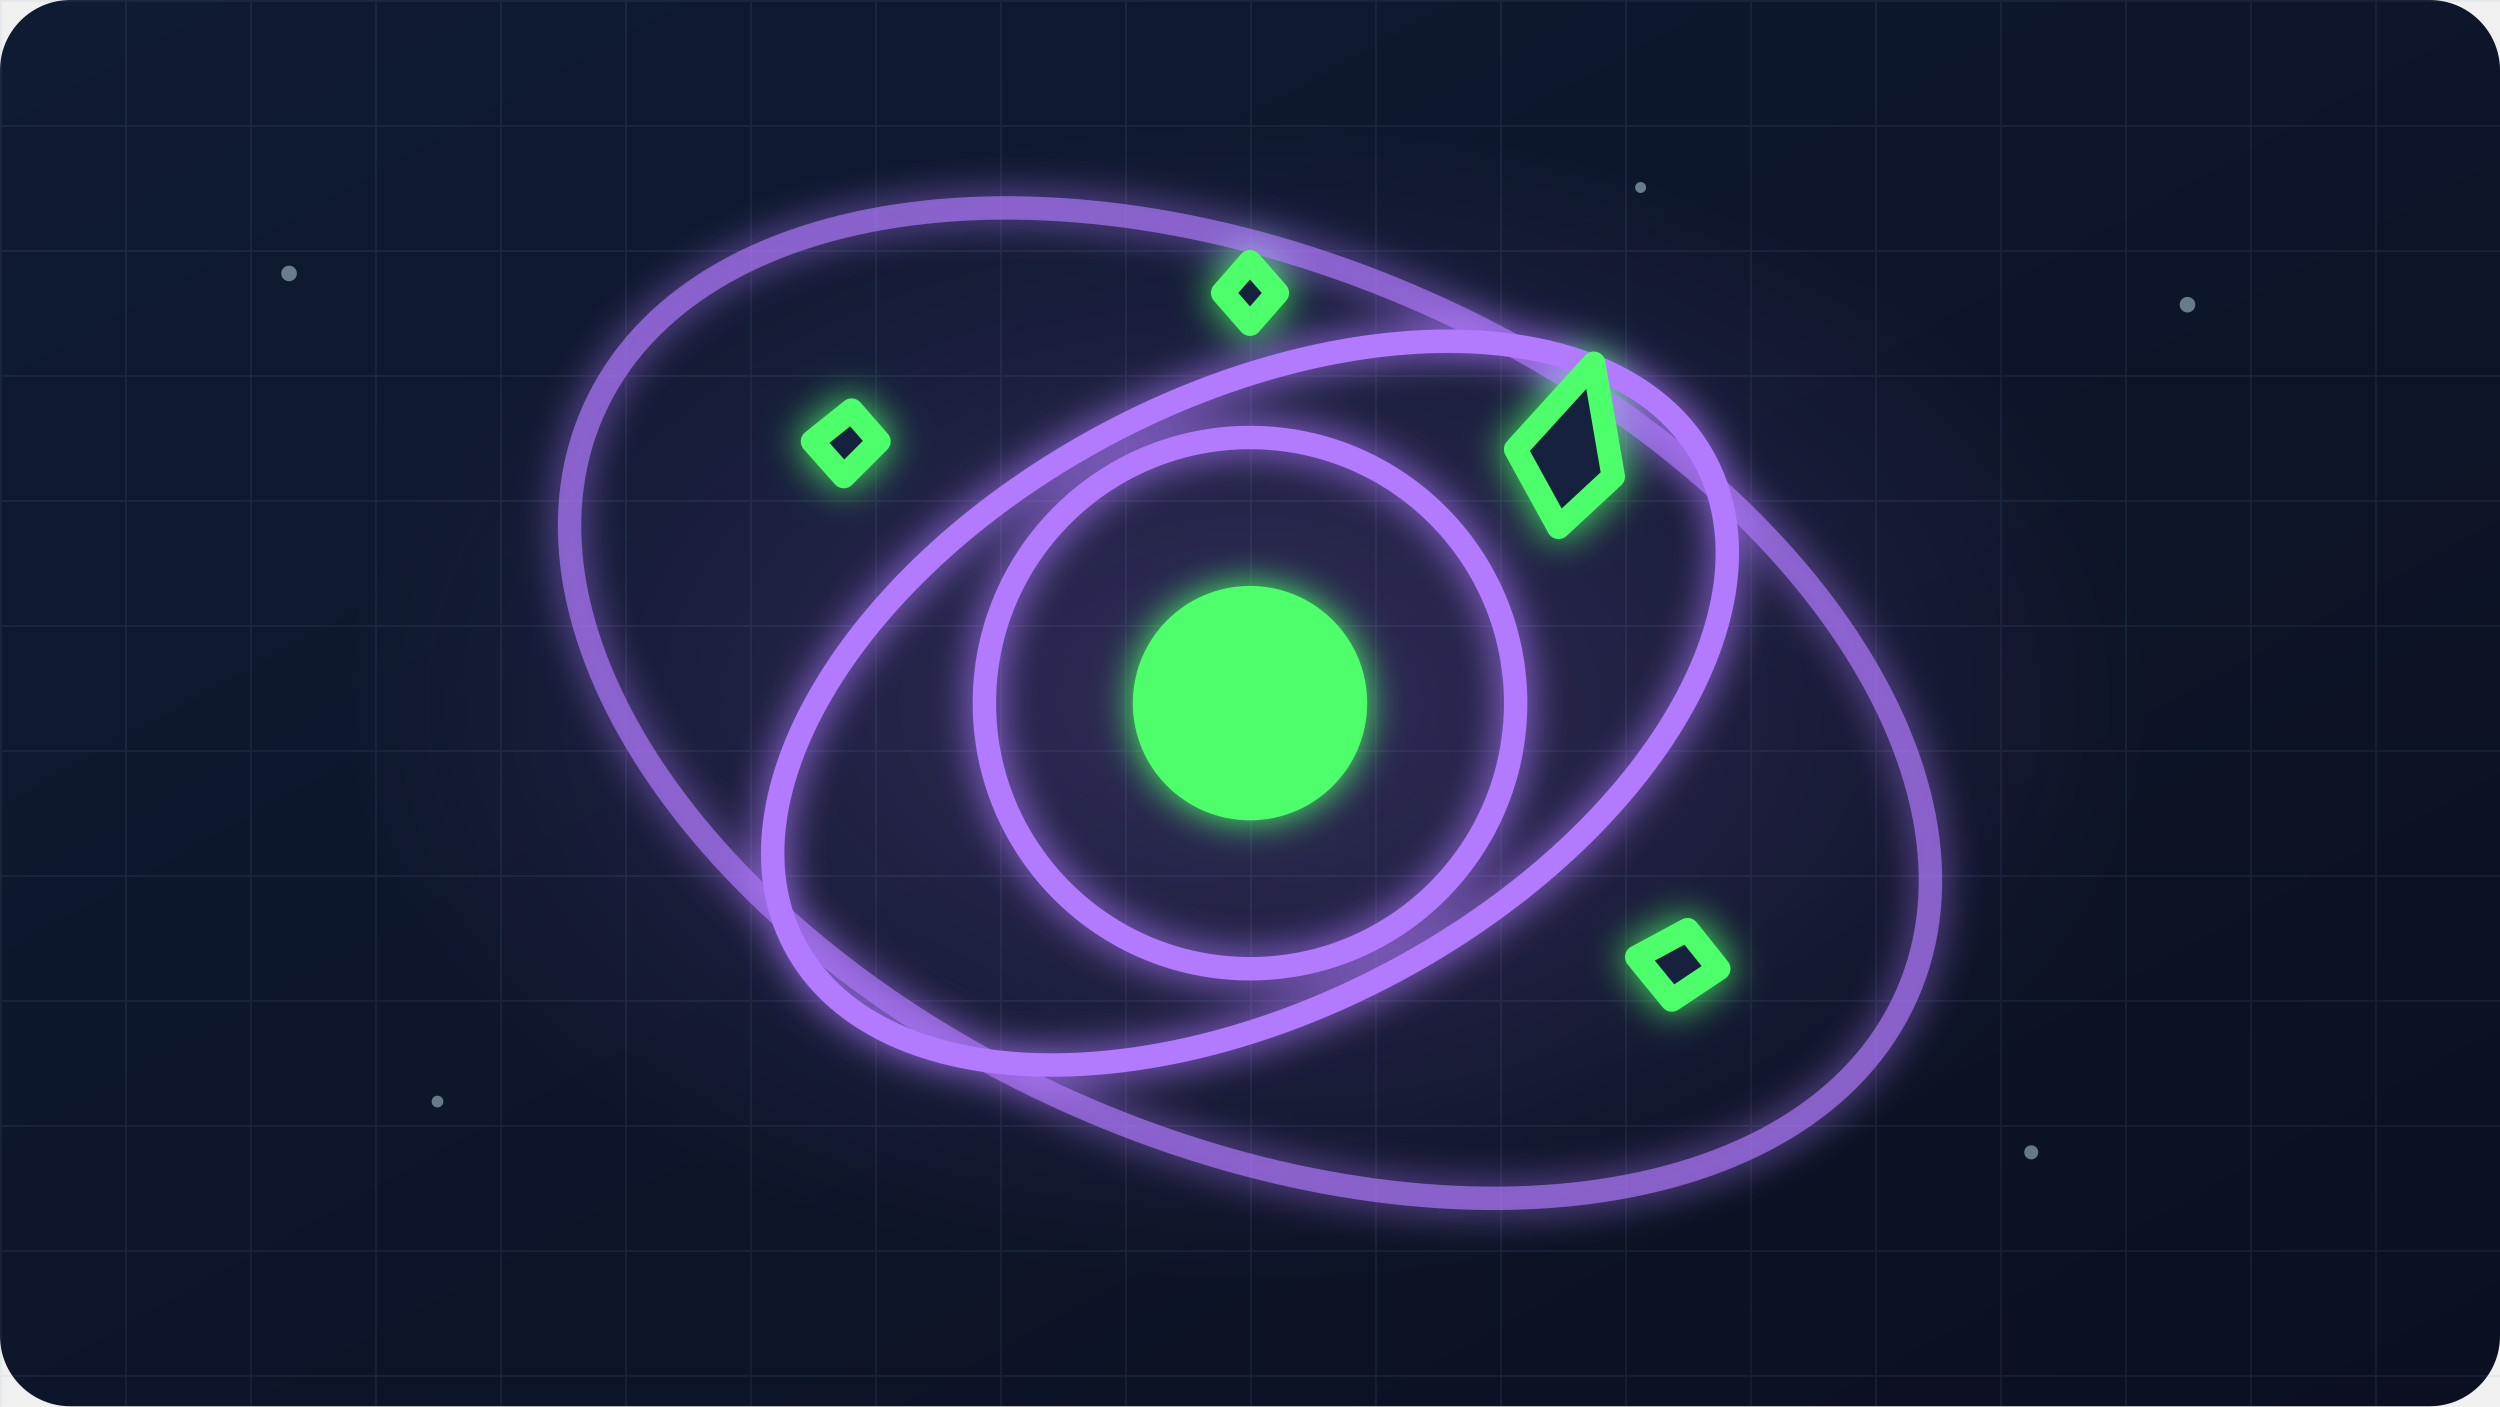
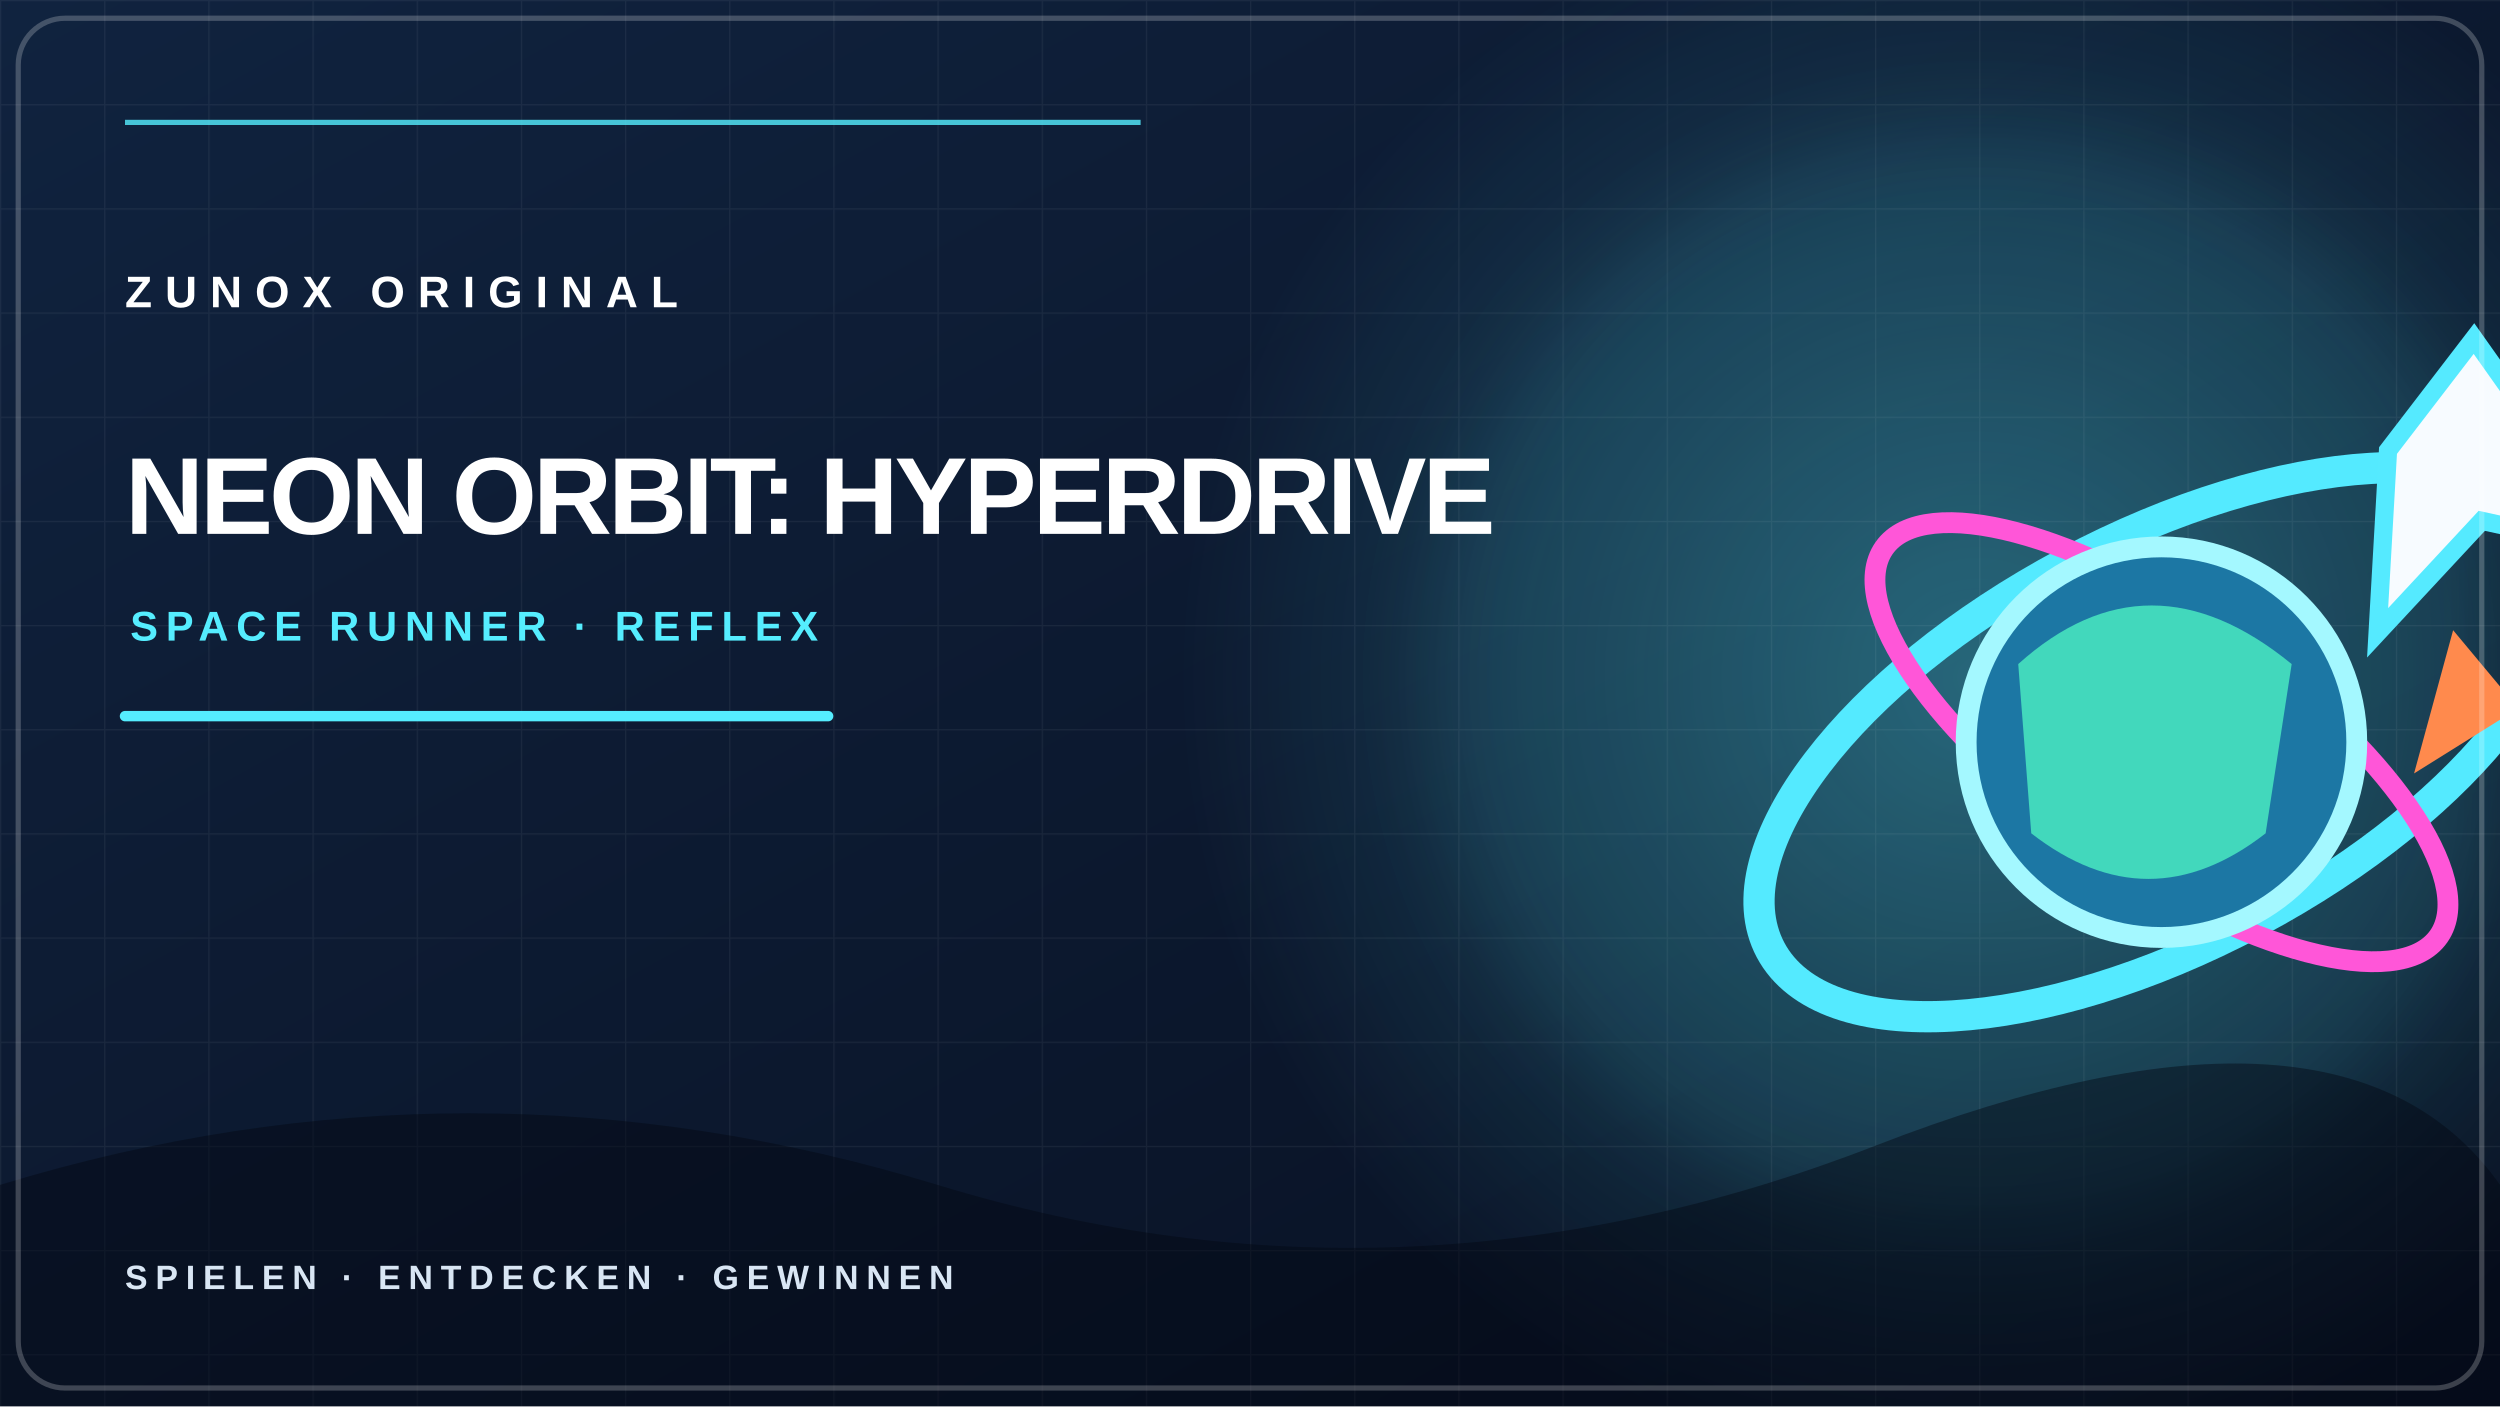
- <svg xmlns="http://www.w3.org/2000/svg" viewBox="0 0 640 360">
+ <svg xmlns="http://www.w3.org/2000/svg" viewBox="0 0 960 540" role="img" aria-labelledby="t d">
  <defs>
    <linearGradient id="bg" x2="1" y2="1">
-       <stop stop-color="#0f1b33" />
-       <stop offset="1" stop-color="#0a1020" />
+       <stop stop-color="#10233f" />
+       <stop offset="1" stop-color="#080f20" />
    </linearGradient>
    <radialGradient id="halo">
-       <stop stop-color="#b17aff" stop-opacity=".22" />
-       <stop offset="1" stop-color="#b17aff" stop-opacity="0" />
+       <stop stop-color="#55edff" stop-opacity=".32" />
+       <stop offset="1" stop-color="#55edff" stop-opacity="0" />
    </radialGradient>
-     <pattern id="grid" width="32" height="32" patternUnits="userSpaceOnUse">
-       <path d="M32 0H0V32" fill="none" stroke="#8da9d0" stroke-opacity=".09" />
+     <pattern id="grid" width="40" height="40" patternUnits="userSpaceOnUse">
+       <path d="M40 0H0V40" fill="none" stroke="#fff" stroke-opacity=".055" />
    </pattern>
-     <filter id="glow" x="-60%" y="-60%" width="220%" height="220%">
-       <feGaussianBlur stdDeviation="5" result="b" />
-       <feMerge>
-         <feMergeNode in="b" />
-         <feMergeNode in="SourceGraphic" />
-       </feMerge>
+     <filter id="glow">
+       <feGaussianBlur stdDeviation="15" />
    </filter>
  </defs>
-   <rect width="640" height="360" rx="18" fill="url(#bg)" />
-   <rect width="640" height="360" fill="url(#grid)" />
-   <ellipse cx="320" cy="180" rx="235" ry="150" fill="url(#halo)" />
-   <g fill="#d8f7ff" opacity=".45">
-     <circle cx="74" cy="70" r="2" />
-     <circle cx="560" cy="78" r="2" />
-     <circle cx="520" cy="295" r="1.8" />
-     <circle cx="112" cy="282" r="1.5" />
-     <circle cx="420" cy="48" r="1.4" />
+   <rect width="960" height="540" fill="url(#bg)" />
+   <circle cx="760" cy="260" r="310" fill="url(#halo)" />
+   <circle cx="760" cy="260" r="210" fill="#55edff" opacity=".08" filter="url(#glow)" />
+   <rect width="960" height="540" fill="url(#grid)" />
+   <path d="M0 455Q180 400 360 455T720 440T960 455V540H0Z" fill="#020711" opacity=".45" />
+   <g transform="translate(650 70)">
+     <ellipse cx="180" cy="215" rx="170" ry="78" transform="rotate(-28 180 215)" fill="none" stroke="#54eaff" stroke-width="12" />
+     <ellipse cx="180" cy="215" rx="130" ry="48" transform="rotate(35 180 215)" fill="none" stroke="#ff56d8" stroke-width="8" />
+     <circle cx="180" cy="215" r="75" fill="#1c77a4" stroke="#a4f8ff" stroke-width="8" />
+     <path d="M125 185q50-45 105 0l-10 65q-45 35-90 0Z" fill="#42d8bc" />
+     <path d="m300 60 58 82-55-12-40 43 4-70Z" fill="#f7fbff" stroke="#55eaff" stroke-width="7" />
+     <path d="m292 172-15 55 40-25" fill="#ff8a4d" />
  </g>
-   <g stroke="#4dff6a" stroke-width="6" stroke-linecap="round" stroke-linejoin="round" fill="none" filter="url(#glow)">
-     <circle cx="320" cy="180" r="27" fill="#4dff6a" />
-     <circle cx="320" cy="180" r="68" stroke="#b17aff" />
-     <ellipse cx="320" cy="180" rx="132" ry="78" transform="rotate(-28 320 180)" stroke="#b17aff" />
-     <ellipse cx="320" cy="180" rx="184" ry="112" transform="rotate(24 320 180)" stroke="#b17aff" opacity=".65" />
-     <path d="m388 115 20-22 5 29-14 13Z M432 238l8 10-12 8-9-11Z M218 105l7 8-9 9-8-9Z M320 67l7 8-7 8-7-8Z" fill="#14233c" />
-   </g>
+   <path d="M48 46h390v2H48Z" fill="#55edff" opacity=".8" />
+   <text x="48" y="118" fill="#fff" font-family="Arial,sans-serif" font-size="17" font-weight="800" letter-spacing="5">ZUNOX ORIGINAL</text>
+   <text x="48" y="205" fill="#fff" font-family="Arial,sans-serif" font-size="42" font-weight="1000" letter-spacing="-1.5">NEON ORBIT: HYPERDRIVE</text>
+   <text x="50" y="246" fill="#55edff" font-family="Arial,sans-serif" font-size="16" font-weight="800" letter-spacing="3">SPACE RUNNER · REFLEX</text>
+   <path d="M48 275h270" stroke="#55edff" stroke-width="4" stroke-linecap="round" />
+   <text x="48" y="495" fill="#d9e6f4" font-family="Arial,sans-serif" font-size="13" font-weight="700" letter-spacing="3">SPIELEN · ENTDECKEN · GEWINNEN</text>
+   <rect x="7" y="7" width="946" height="526" rx="18" fill="none" stroke="#fff" stroke-opacity=".22" stroke-width="2" />
</svg>
